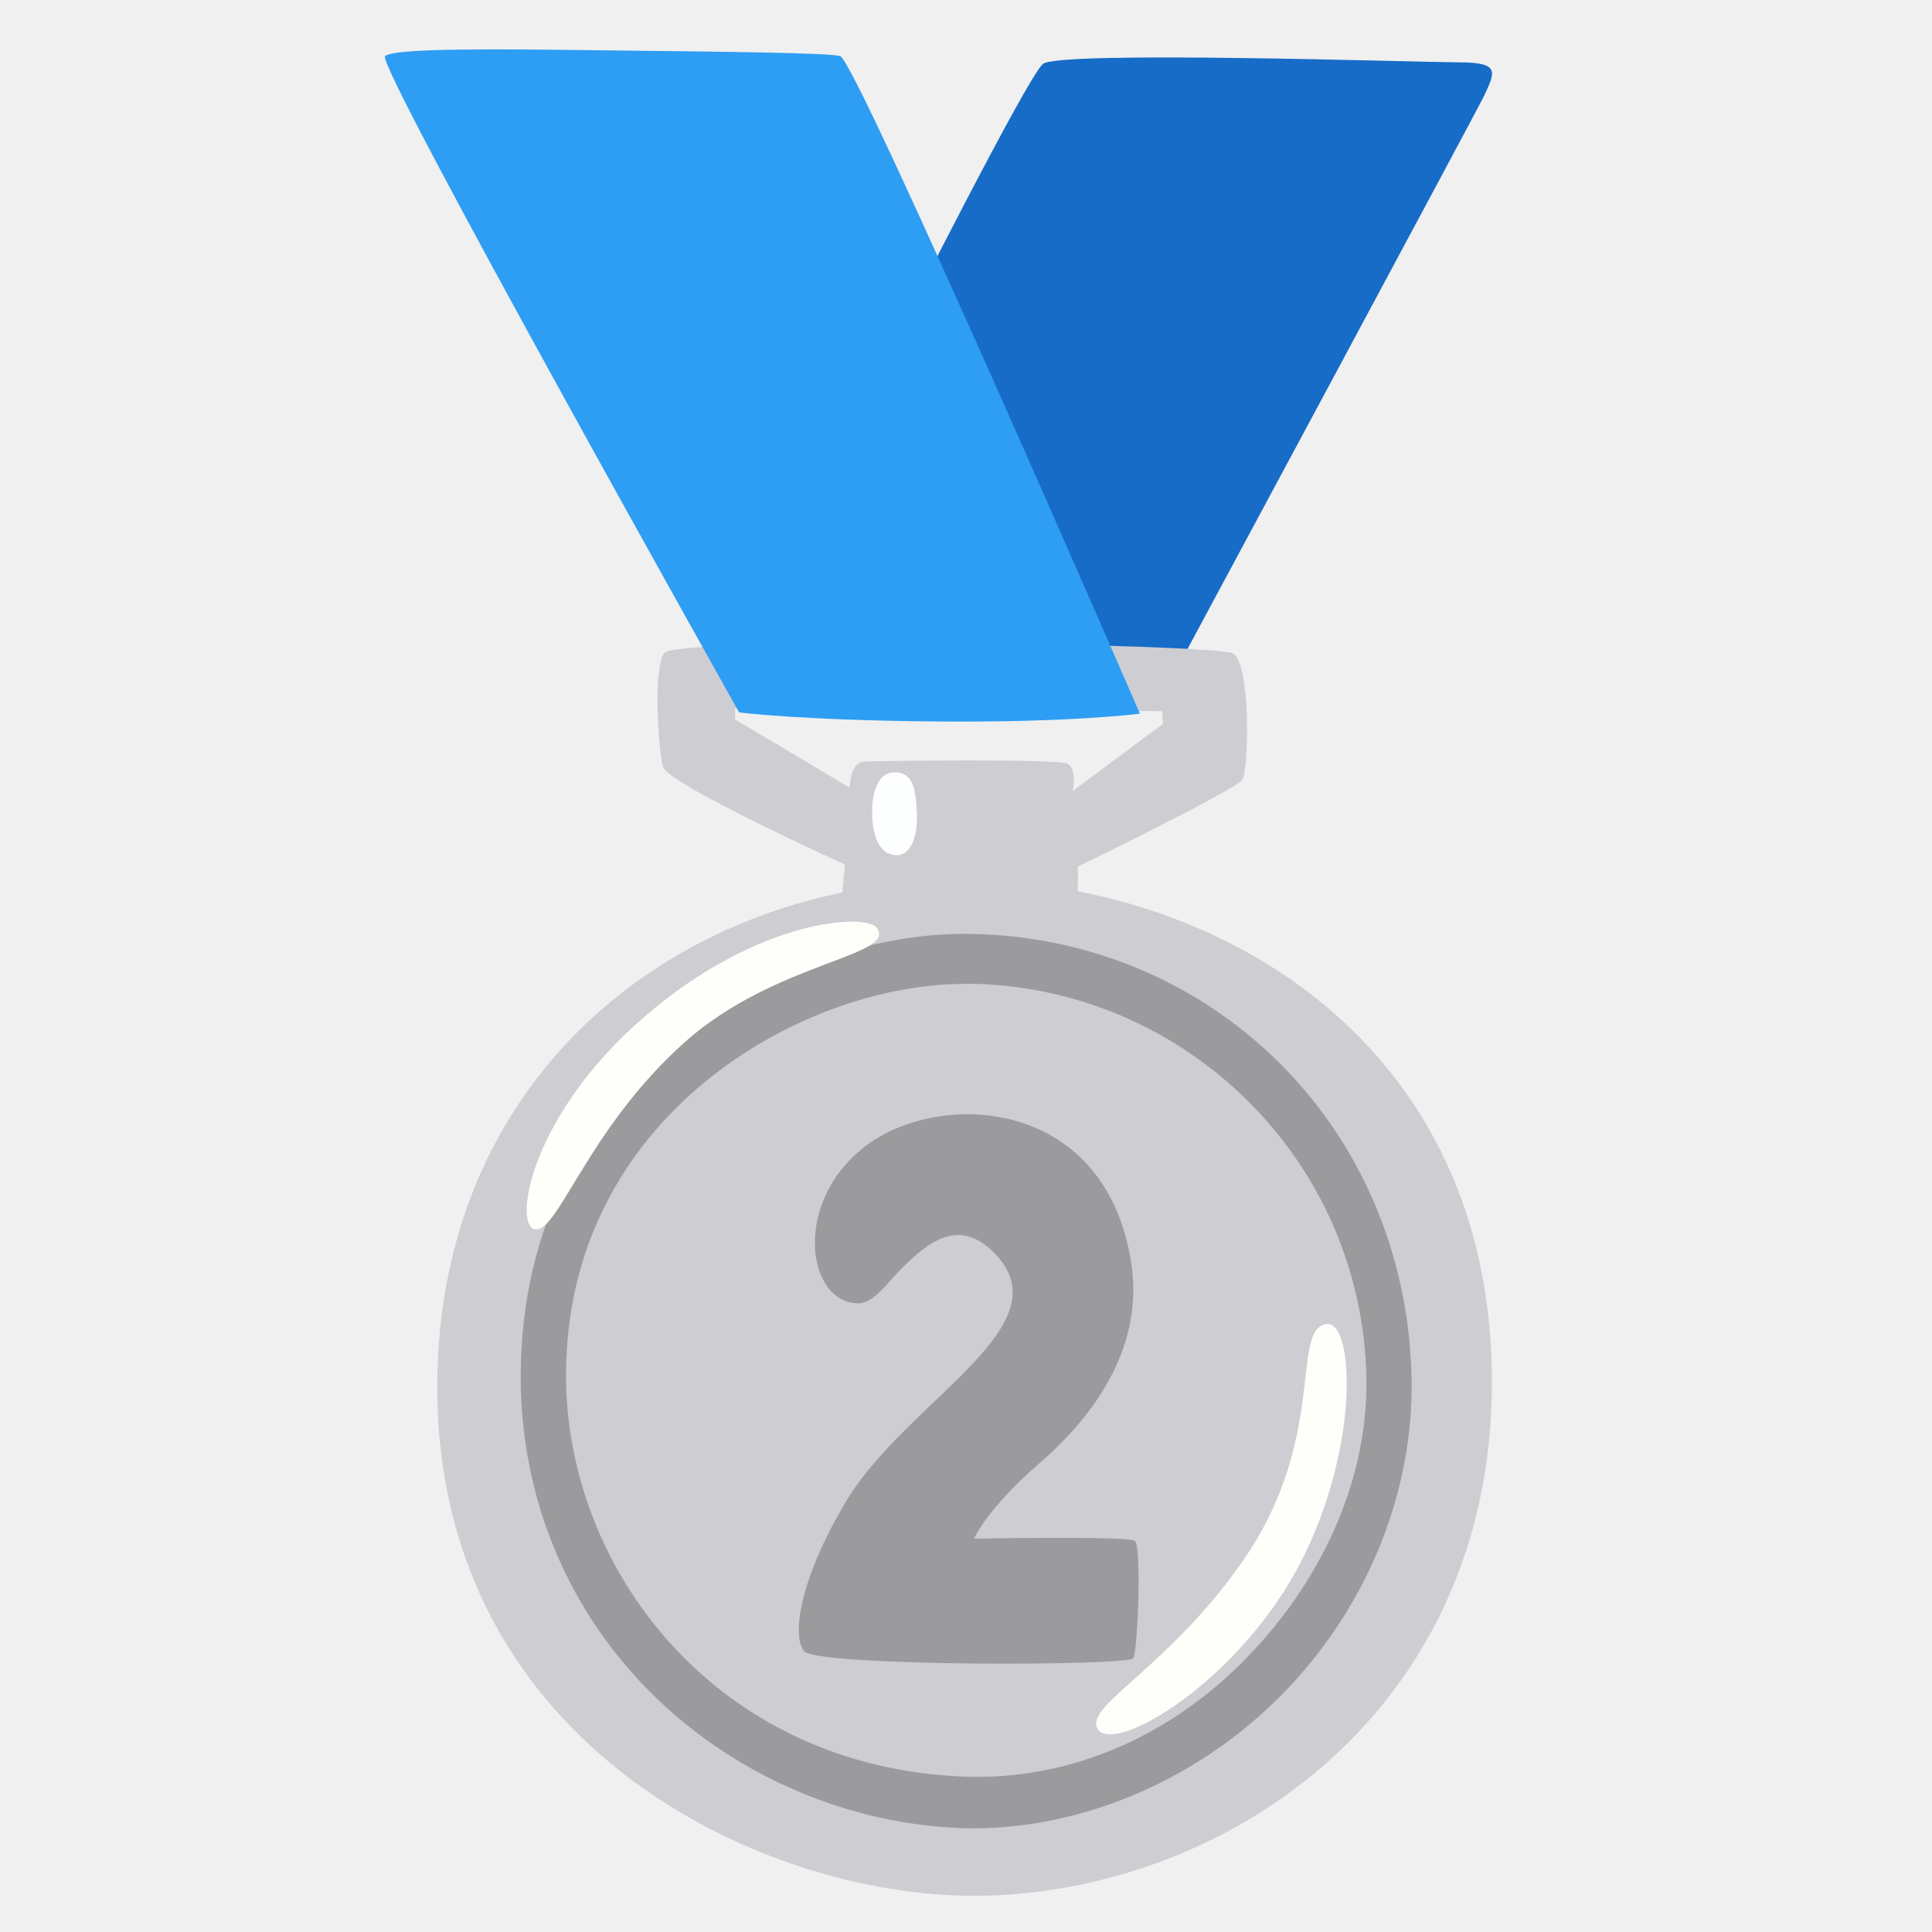
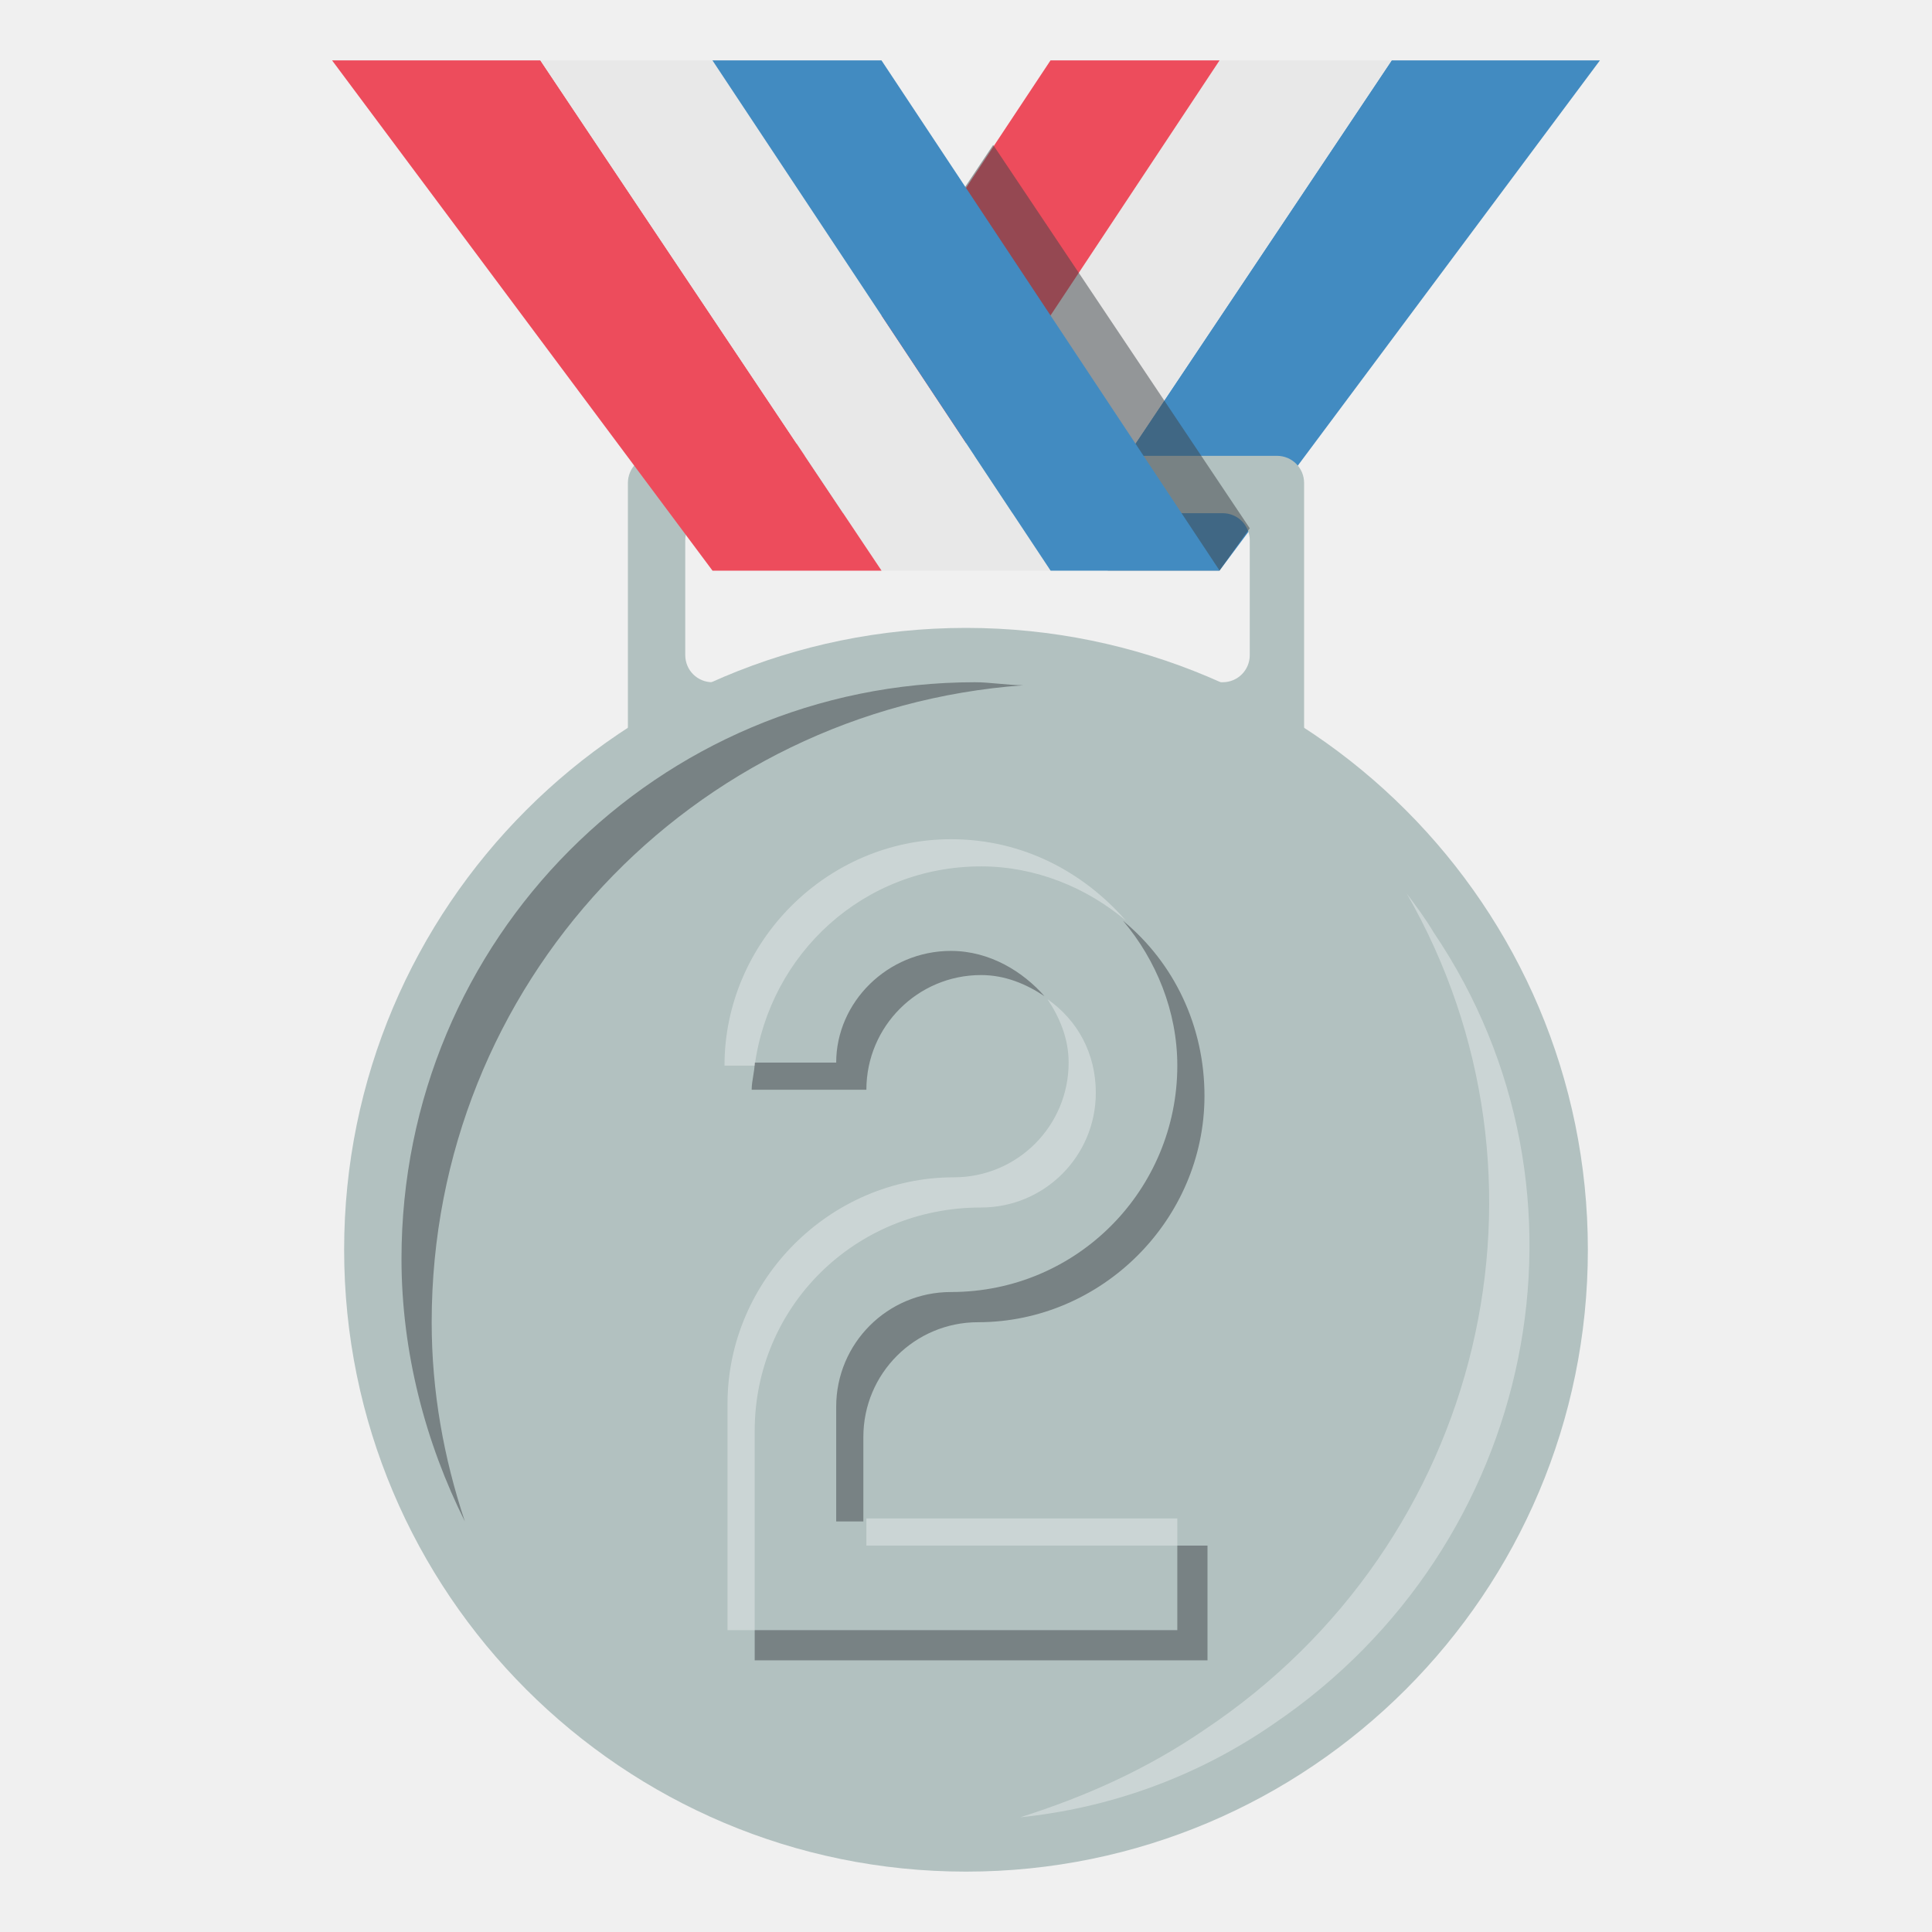
- <svg xmlns="http://www.w3.org/2000/svg" width="800px" height="800px" viewBox="0 0 128 128" aria-hidden="true" role="img" class="iconify iconify--noto" preserveAspectRatio="xMidYMid meet">
-   <path d="M69.09 4.24c-1.08.96-9.48 17.63-9.48 17.63l-6.25 25.21l24.32-2.23S97.91 7.23 98.32 6.36c.73-1.58 1.12-2.23-1.67-2.23c-2.79-.01-26.55-.79-27.56.11z" fill="#176cc7" />
-   <path d="M81.68 43.29c-1.21-.65-36.85-1.21-37.69 0c-.76 1.1-.33 6.87-.04 7.56c.52 1.2 12.03 6.43 12.03 6.43l-.22 2.38s.94.24 7.63.24s8.01-.34 8.01-.34l.02-2.15s10.36-5.04 10.88-5.74c.44-.58.59-7.73-.62-8.38zm-10.61 9.12s.33-1.47-.36-1.81c-.69-.35-12.53-.19-13.47-.14c-.94.05-.94 1.73-.94 1.73l-7.6-4.53v-.74l28.3.2l.05.84l-5.98 4.45z" fill="#cecdd2" />
-   <path d="M59.26 51.17c-.94 0-1.48.98-1.48 2.67c0 1.58.54 2.91 1.73 2.81c.98-.08 1.32-1.58 1.23-2.91c-.09-1.58-.29-2.57-1.48-2.57z" fill="#fdffff" />
-   <path d="M28.97 91.89c0 23.96 22.05 34.13 36.46 33.7c16.79-.5 34.51-13.24 33.36-36.1C97.7 67.83 79.33 58.2 63.55 58.31c-18.34.14-34.58 12.65-34.58 33.58z" fill="#cecdd2" />
-   <path d="M64.53 121.13c-.25 0-.51 0-.76-.01c-7.5-.25-14.91-3.41-20.33-8.66c-5.8-5.62-8.98-13.22-8.94-21.39c.09-19.95 17.53-29.2 29.36-29.2h.1c16.03.07 29.19 12.53 29.56 29.42c.16 7.52-2.92 15.41-8.96 21.35c-5.64 5.53-13.12 8.49-20.03 8.49zm-.69-55.94c-10.61 0-26.3 8.68-26.34 25.88c-.03 12.86 9.93 26.08 26.52 26.64c6.32.2 12.83-2.22 18.09-7.39c5.46-5.37 8.53-12.29 8.42-18.99c-.26-14.53-12.14-26.09-26.56-26.16c-.02 0-.1.02-.13.02z" fill="#9b9b9d" />
-   <path d="M58.09 61.47c-.69-.95-7.76-.68-15.37 5.87c-7.56 6.51-8.69 13.71-7.33 14.09c1.55.43 3.44-6.53 9.97-12.38c6-5.35 14.1-5.69 12.73-7.58z" fill="#fefffa" />
-   <path d="M87.88 87.72c-2.41.34.09 7.56-5.5 15.64c-4.85 7.01-10.35 9.55-9.71 11.09c.86 2.06 9.67-3.07 13.75-11.43c3.69-7.56 3.25-15.55 1.46-15.3z" fill="#fefffa" />
-   <path d="M25.51 3.72c-.63.58 23.46 43.48 23.46 43.48s4.04.52 13.06.6s13.49-.52 13.49-.52S56.79 4.15 55.67 3.72c-.55-.22-7.97-.3-15.22-.38c-7.26-.09-14.34-.18-14.94.38z" fill="#2e9df4" />
-   <path d="M56.85 86.35c1.04.01 1.97-1.4 2.83-2.26c1.83-1.84 3.75-3.3 5.94-1.32C71 87.66 60.2 92.62 56.1 99.4c-3.06 5.06-3.68 8.95-2.83 9.99s21.54.99 21.82.47c.28-.52.57-7.45.09-7.78s-10.65-.14-10.65-.14s.85-1.98 4.34-5c3.83-3.31 6.9-7.86 6.08-13.24c-1.7-11.12-12.9-11.53-17.75-7.66c-4.73 3.77-3.71 10.27-.35 10.31z" fill="#9b9b9d" />
+ <svg xmlns="http://www.w3.org/2000/svg" width="1em" height="1em" viewBox="0 0 64 64">
+   <path d="M0 0h64v64H0z" fill="none" />
+   <path fill="#428bc1" d="M46.1 2L34.8 18.9h5.6L53 2z" />
+   <path fill="#e8e8e8" d="M40.4 2L29.2 18.9h5.6L46.1 2z" />
+   <path fill="#ed4c5c" d="M34.8 2L23.6 18.9h5.6L40.4 2z" />
+   <g fill="#b2c1c0">
+     <circle cx="32" cy="41.4" r="20.6" />
+     <path d="M21.7 15.1c-.5 0-.9.4-.9.9v8.4c0 .5.4.9.9.9h20.6c.5 0 .9-.4.9-.9V16c0-.5-.4-.9-.9-.9zm19.7 6.6c0 .5-.4.9-.9.9H23.6c-.5 0-.9-.4-.9-.9v-3.8c0-.5.4-.9.9-.9h16.9c.5 0 .9.4.9.9z" />
+   </g>
+   <path fill="#3e4347" d="M14.3 43.8c0-11.2 8.6-20.3 19.6-21.1c-.5 0-1.1-.1-1.6-.1c-10.5 0-19 8.5-19 19.1c0 3.1.8 6.1 2.1 8.7c-.7-2.1-1.1-4.3-1.1-6.6" opacity=".5" />
+   <path fill="#fff" d="M39.9 57.3C49.2 51.1 52 39 46.6 29.6c.3.4.6.8.9 1.3c5.8 8.6 3.4 20.3-5.3 26.2c-2.6 1.8-5.5 2.8-8.4 3.1c2.2-.7 4.2-1.6 6.1-2.9" opacity=".33" />
+   <path fill="#ed4c5c" d="M23.6 18.9h5.6L17.9 2H11z" />
+   <path fill="#e8e8e8" d="M29.2 18.9h5.6L23.6 2h-5.7z" />
+   <path fill="#3e4347" d="M32.9 4.8L30.1 9l6.6 9.9h3.7l1-1.4z" opacity=".5" />
+   <path fill="#428bc1" d="M34.8 18.9h5.6L29.2 2h-5.6z" />
+   <path fill="#3e4347" d="M31.5 31.5c-2.1 0-3.8 1.7-3.8 3.7H25c0 .3-.1.6-.1.9h3.8c0-2.1 1.7-3.8 3.8-3.8c.8 0 1.5.3 2.1.7c-.7-.8-1.8-1.5-3.1-1.5M39 54H25v1h15v-3.8h-1zm-7.5-11.2c-2.1 0-3.8 1.7-3.8 3.8v3.8h.9v-2.8c0-2.1 1.7-3.8 3.8-3.8c4.1 0 7.5-3.4 7.5-7.5c0-2.3-1-4.4-2.7-5.8c1.1 1.3 1.8 3 1.8 4.8c0 4.1-3.3 7.5-7.5 7.5" opacity=".5" />
+   <path fill="#fff" d="M28.7 50.3H39v.9H28.7zM32.5 40c2.1 0 3.8-1.7 3.8-3.8c0-1.3-.6-2.4-1.6-3.1c.4.6.7 1.3.7 2.1c0 2.1-1.7 3.8-3.8 3.8c-4.1 0-7.5 3.4-7.5 7.5V54h.9v-6.6c0-4.1 3.3-7.4 7.5-7.4m0-11.3c1.8 0 3.5.7 4.8 1.8c-1.4-1.6-3.4-2.7-5.8-2.7c-4.1 0-7.5 3.4-7.5 7.5h1c.5-3.7 3.6-6.6 7.5-6.6" opacity=".33" />
</svg>
